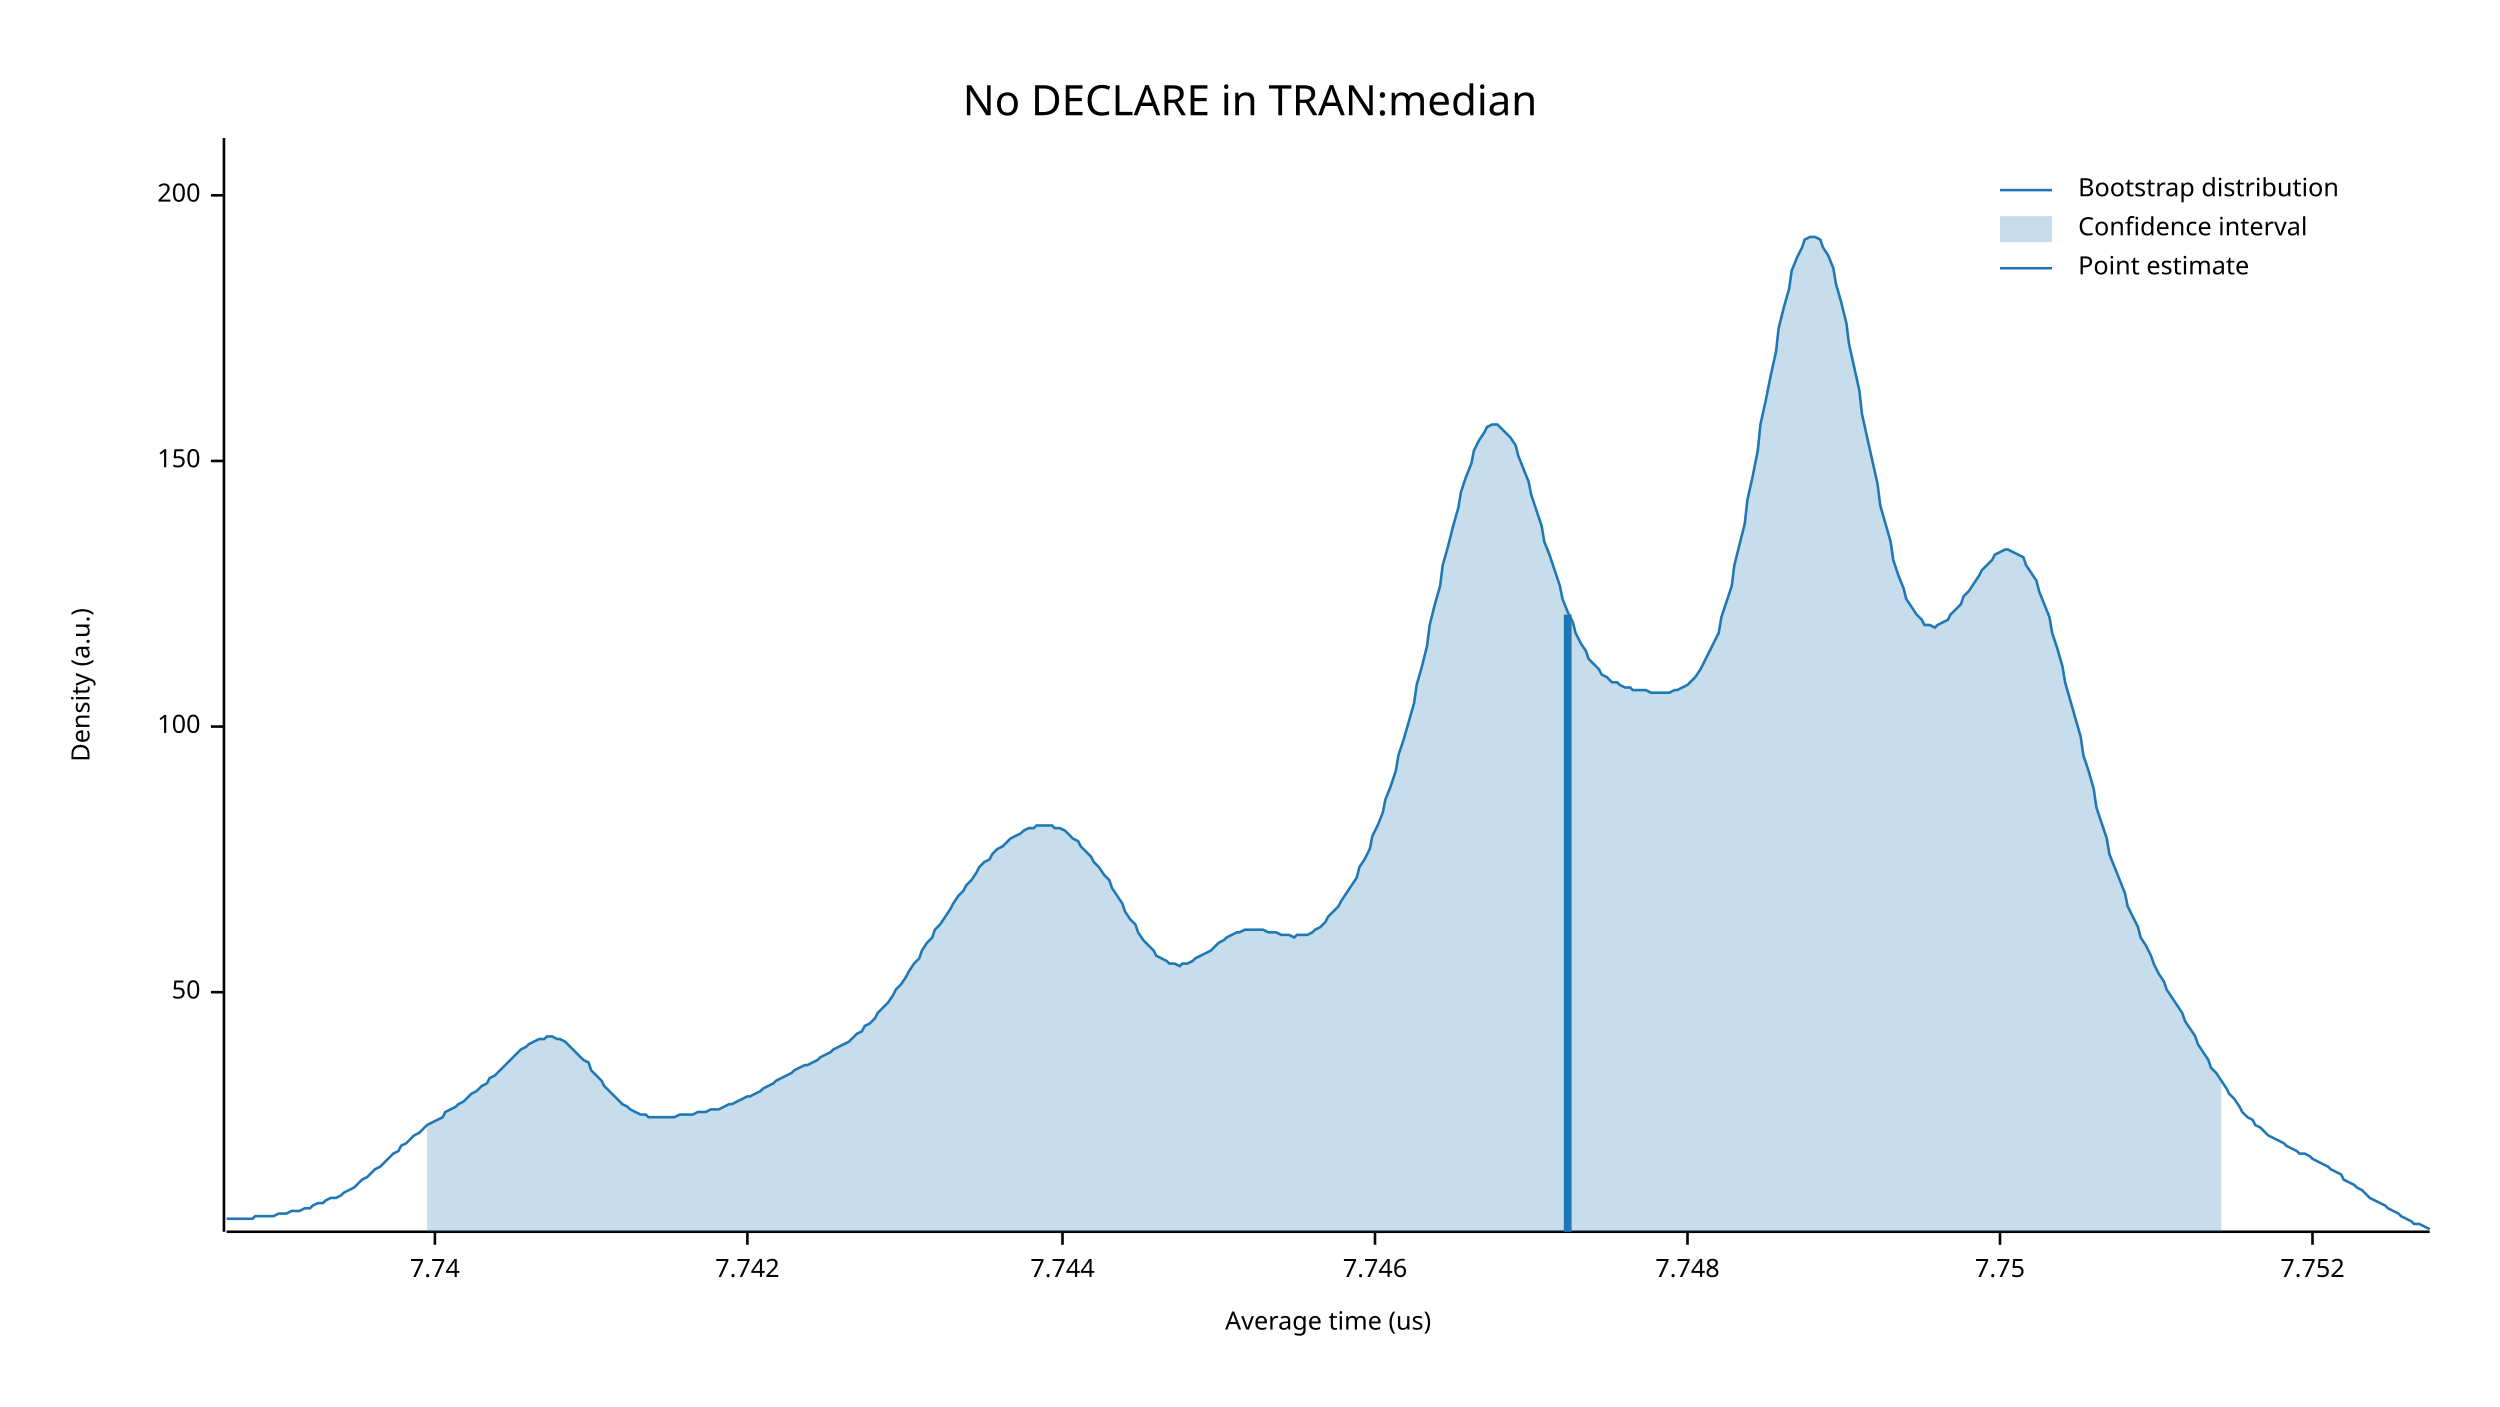
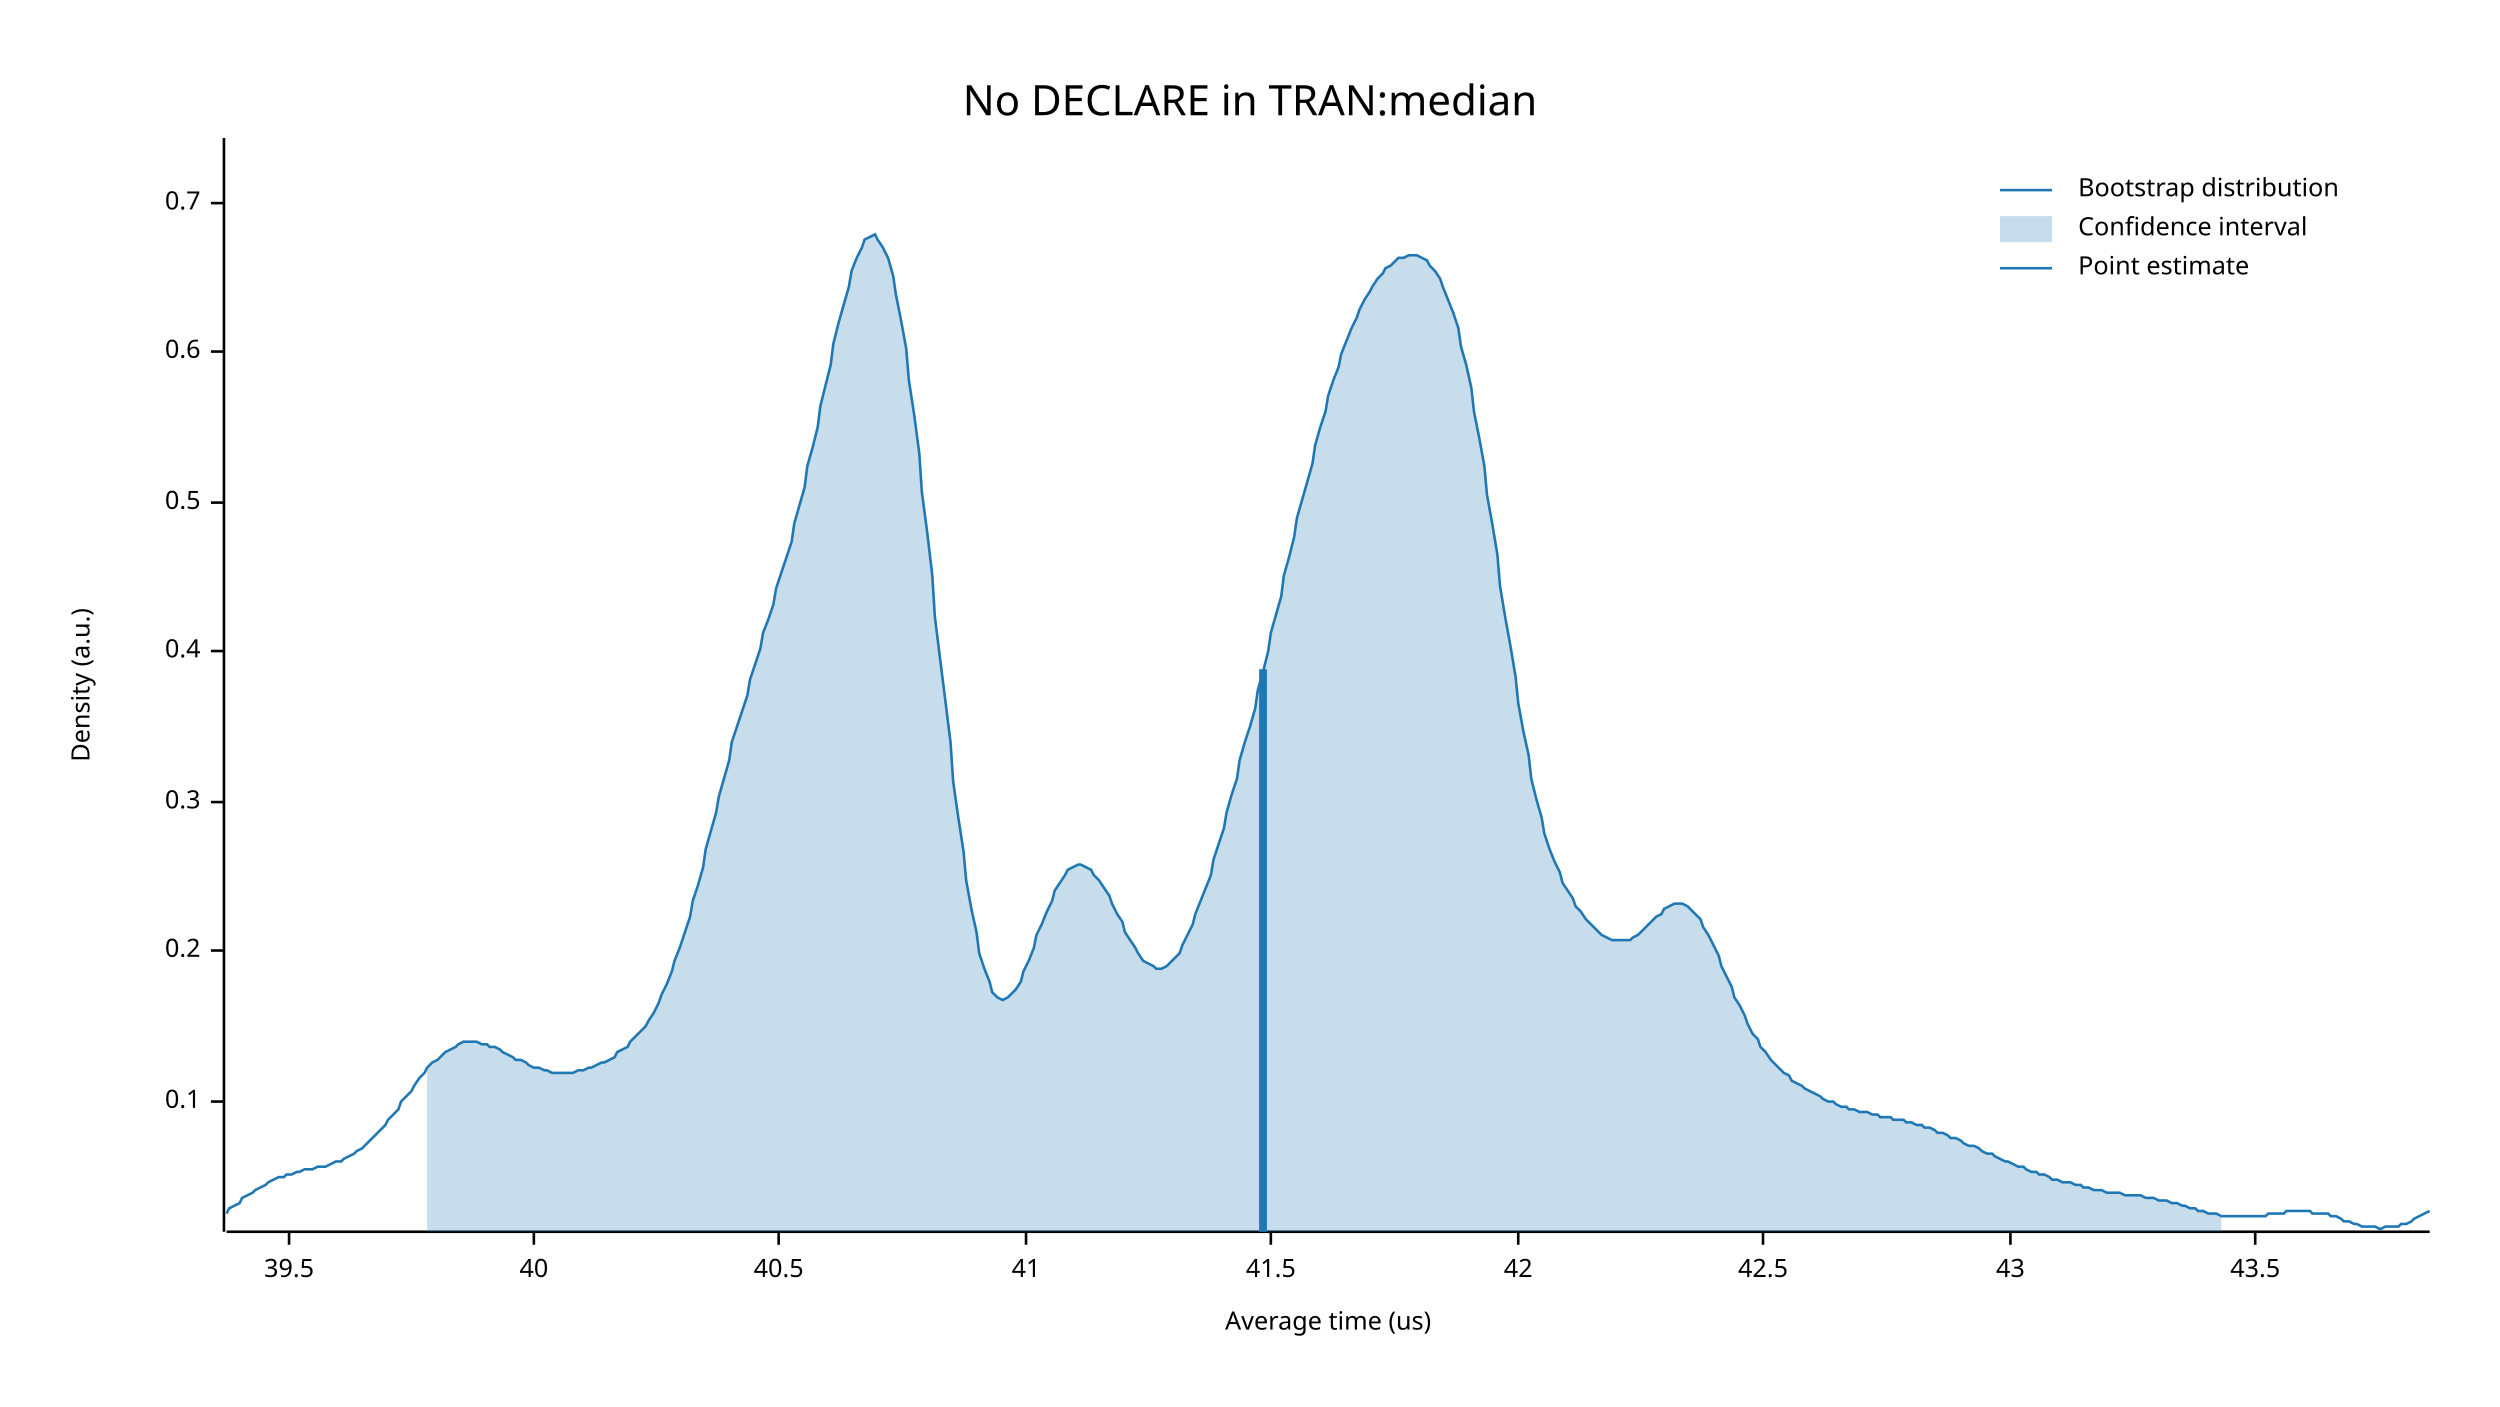
<svg xmlns="http://www.w3.org/2000/svg" width="960" height="540" viewBox="0 0 960 540">
  <text x="480" y="32" dy="0.76em" text-anchor="middle" font-family="sans-serif" font-size="16.129" opacity="1" fill="#000000">
No DECLARE in TRAN:median
</text>
  <text x="27" y="263" dy="0.76em" text-anchor="middle" font-family="sans-serif" font-size="9.677" opacity="1" fill="#000000" transform="rotate(270, 27, 263)">
Density (a.u.)
</text>
  <text x="510" y="513" dy="-0.5ex" text-anchor="middle" font-family="sans-serif" font-size="9.677" opacity="1" fill="#000000">
Average time (us)
</text>
  <polyline fill="none" opacity="1" stroke="#000000" stroke-width="1" points="86,53 86,473 " />
-   <text x="77" y="381" dy="0.5ex" text-anchor="end" font-family="sans-serif" font-size="9.677" opacity="1" fill="#000000">
- 50
+   <text x="77" y="423" dy="0.5ex" text-anchor="end" font-family="sans-serif" font-size="9.677" opacity="1" fill="#000000">
+ 0.1
</text>
-   <polyline fill="none" opacity="1" stroke="#000000" stroke-width="1" points="81,381 86,381 " />
-   <text x="77" y="279" dy="0.5ex" text-anchor="end" font-family="sans-serif" font-size="9.677" opacity="1" fill="#000000">
- 100
+   <polyline fill="none" opacity="1" stroke="#000000" stroke-width="1" points="81,423 86,423 " />
+   <text x="77" y="365" dy="0.5ex" text-anchor="end" font-family="sans-serif" font-size="9.677" opacity="1" fill="#000000">
+ 0.2
</text>
-   <polyline fill="none" opacity="1" stroke="#000000" stroke-width="1" points="81,279 86,279 " />
-   <text x="77" y="177" dy="0.5ex" text-anchor="end" font-family="sans-serif" font-size="9.677" opacity="1" fill="#000000">
- 150
+   <polyline fill="none" opacity="1" stroke="#000000" stroke-width="1" points="81,365 86,365 " />
+   <text x="77" y="308" dy="0.5ex" text-anchor="end" font-family="sans-serif" font-size="9.677" opacity="1" fill="#000000">
+ 0.3
</text>
-   <polyline fill="none" opacity="1" stroke="#000000" stroke-width="1" points="81,177 86,177 " />
-   <text x="77" y="75" dy="0.5ex" text-anchor="end" font-family="sans-serif" font-size="9.677" opacity="1" fill="#000000">
- 200
+   <polyline fill="none" opacity="1" stroke="#000000" stroke-width="1" points="81,308 86,308 " />
+   <text x="77" y="250" dy="0.5ex" text-anchor="end" font-family="sans-serif" font-size="9.677" opacity="1" fill="#000000">
+ 0.4
</text>
-   <polyline fill="none" opacity="1" stroke="#000000" stroke-width="1" points="81,75 86,75 " />
+   <polyline fill="none" opacity="1" stroke="#000000" stroke-width="1" points="81,250 86,250 " />
+   <text x="77" y="193" dy="0.5ex" text-anchor="end" font-family="sans-serif" font-size="9.677" opacity="1" fill="#000000">
+ 0.5
+ </text>
+   <polyline fill="none" opacity="1" stroke="#000000" stroke-width="1" points="81,193 86,193 " />
+   <text x="77" y="135" dy="0.5ex" text-anchor="end" font-family="sans-serif" font-size="9.677" opacity="1" fill="#000000">
+ 0.6
+ </text>
+   <polyline fill="none" opacity="1" stroke="#000000" stroke-width="1" points="81,135 86,135 " />
+   <text x="77" y="78" dy="0.5ex" text-anchor="end" font-family="sans-serif" font-size="9.677" opacity="1" fill="#000000">
+ 0.7
+ </text>
+   <polyline fill="none" opacity="1" stroke="#000000" stroke-width="1" points="81,78 86,78 " />
  <polyline fill="none" opacity="1" stroke="#000000" stroke-width="1" points="87,473 933,473 " />
-   <text x="167" y="483" dy="0.76em" text-anchor="middle" font-family="sans-serif" font-size="9.677" opacity="1" fill="#000000">
- 7.74
+   <text x="111" y="483" dy="0.76em" text-anchor="middle" font-family="sans-serif" font-size="9.677" opacity="1" fill="#000000">
+ 39.5
</text>
-   <polyline fill="none" opacity="1" stroke="#000000" stroke-width="1" points="167,473 167,478 " />
-   <text x="287" y="483" dy="0.76em" text-anchor="middle" font-family="sans-serif" font-size="9.677" opacity="1" fill="#000000">
- 7.742
+   <polyline fill="none" opacity="1" stroke="#000000" stroke-width="1" points="111,473 111,478 " />
+   <text x="205" y="483" dy="0.76em" text-anchor="middle" font-family="sans-serif" font-size="9.677" opacity="1" fill="#000000">
+ 40
</text>
-   <polyline fill="none" opacity="1" stroke="#000000" stroke-width="1" points="287,473 287,478 " />
-   <text x="408" y="483" dy="0.76em" text-anchor="middle" font-family="sans-serif" font-size="9.677" opacity="1" fill="#000000">
- 7.744
+   <polyline fill="none" opacity="1" stroke="#000000" stroke-width="1" points="205,473 205,478 " />
+   <text x="299" y="483" dy="0.76em" text-anchor="middle" font-family="sans-serif" font-size="9.677" opacity="1" fill="#000000">
+ 40.5
</text>
-   <polyline fill="none" opacity="1" stroke="#000000" stroke-width="1" points="408,473 408,478 " />
-   <text x="528" y="483" dy="0.76em" text-anchor="middle" font-family="sans-serif" font-size="9.677" opacity="1" fill="#000000">
- 7.746
+   <polyline fill="none" opacity="1" stroke="#000000" stroke-width="1" points="299,473 299,478 " />
+   <text x="394" y="483" dy="0.76em" text-anchor="middle" font-family="sans-serif" font-size="9.677" opacity="1" fill="#000000">
+ 41
</text>
-   <polyline fill="none" opacity="1" stroke="#000000" stroke-width="1" points="528,473 528,478 " />
-   <text x="648" y="483" dy="0.76em" text-anchor="middle" font-family="sans-serif" font-size="9.677" opacity="1" fill="#000000">
- 7.748
+   <polyline fill="none" opacity="1" stroke="#000000" stroke-width="1" points="394,473 394,478 " />
+   <text x="488" y="483" dy="0.76em" text-anchor="middle" font-family="sans-serif" font-size="9.677" opacity="1" fill="#000000">
+ 41.5
</text>
-   <polyline fill="none" opacity="1" stroke="#000000" stroke-width="1" points="648,473 648,478 " />
-   <text x="768" y="483" dy="0.76em" text-anchor="middle" font-family="sans-serif" font-size="9.677" opacity="1" fill="#000000">
- 7.75
+   <polyline fill="none" opacity="1" stroke="#000000" stroke-width="1" points="488,473 488,478 " />
+   <text x="583" y="483" dy="0.76em" text-anchor="middle" font-family="sans-serif" font-size="9.677" opacity="1" fill="#000000">
+ 42
</text>
-   <polyline fill="none" opacity="1" stroke="#000000" stroke-width="1" points="768,473 768,478 " />
-   <text x="888" y="483" dy="0.76em" text-anchor="middle" font-family="sans-serif" font-size="9.677" opacity="1" fill="#000000">
- 7.752
+   <polyline fill="none" opacity="1" stroke="#000000" stroke-width="1" points="583,473 583,478 " />
+   <text x="677" y="483" dy="0.76em" text-anchor="middle" font-family="sans-serif" font-size="9.677" opacity="1" fill="#000000">
+ 42.5
</text>
-   <polyline fill="none" opacity="1" stroke="#000000" stroke-width="1" points="888,473 888,478 " />
-   <polyline fill="none" opacity="1" stroke="#1F78B4" stroke-width="1" points="87,468 88,468 90,468 92,468 93,468 95,468 97,468 98,467 100,467 102,467 103,467 105,467 107,466 109,466 110,466 112,465 114,465 115,465 117,464 119,464 120,463 122,462 124,462 125,461 127,460 129,460 131,459 132,458 134,457 136,456 137,455 139,453 141,452 142,451 144,449 146,448 148,446 149,445 151,443 153,442 154,440 156,439 158,437 159,436 161,435 163,433 164,432 166,431 168,430 170,429 171,427 173,426 175,425 176,424 178,423 180,421 181,420 183,419 185,417 187,416 188,414 190,413 192,411 193,410 195,408 197,406 198,405 200,403 202,402 203,401 205,400 207,399 209,399 210,398 212,398 214,399 215,399 217,400 219,402 220,403 222,405 224,407 226,408 227,411 229,413 231,415 232,417 234,419 236,421 237,422 239,424 241,425 242,426 244,427 246,428 248,428 249,429 251,429 253,429 254,429 256,429 258,429 259,429 261,428 263,428 265,428 266,428 268,427 270,427 271,427 273,426 275,426 276,426 278,425 280,424 281,424 283,423 285,422 287,421 288,421 290,420 292,419 293,418 295,417 297,416 298,415 300,414 302,413 304,412 305,411 307,410 309,409 310,409 312,408 314,407 315,406 317,405 319,404 320,403 322,402 324,401 326,400 327,399 329,397 331,396 332,394 334,393 336,391 337,389 339,387 341,385 343,382 344,380 346,378 348,375 349,373 351,370 353,368 354,365 356,362 358,360 359,357 361,355 363,352 365,349 366,347 368,344 370,342 371,340 373,338 375,335 376,333 378,331 380,330 381,328 383,326 385,325 387,323 388,322 390,321 392,320 393,319 395,318 397,318 398,317 400,317 402,317 404,317 405,318 407,318 409,319 410,320 412,322 414,323 415,325 417,327 419,329 420,331 422,333 424,336 426,338 427,341 429,344 431,347 432,350 434,353 436,355 437,358 439,361 441,363 443,365 444,367 446,368 448,369 449,370 451,370 453,371 454,370 456,370 458,369 459,368 461,367 463,366 465,365 466,364 468,362 470,361 471,360 473,359 475,358 476,358 478,357 480,357 482,357 483,357 485,357 487,358 488,358 490,358 492,359 493,359 495,359 497,360 498,359 500,359 502,359 504,358 505,357 507,356 509,354 510,352 512,350 514,348 515,346 517,343 519,340 521,337 522,333 524,330 526,326 527,321 529,317 531,312 532,307 534,302 536,296 537,290 539,284 541,277 543,270 544,263 546,256 548,248 549,240 551,232 553,225 554,217 556,210 558,202 560,195 561,189 563,183 565,178 566,173 568,169 570,166 571,164 573,163 575,163 576,164 578,166 580,168 582,171 583,175 585,180 587,185 588,190 590,196 592,202 593,208 595,213 597,219 599,225 600,230 602,235 604,239 605,243 607,247 609,250 610,253 612,255 614,257 615,259 617,260 619,262 621,262 622,263 624,264 626,264 627,265 629,265 631,265 632,265 634,266 636,266 638,266 639,266 641,266 643,265 644,265 646,264 648,263 649,262 651,260 653,257 654,255 656,251 658,247 660,243 661,237 663,231 665,225 666,217 668,209 670,201 671,192 673,183 675,173 676,163 678,154 680,144 682,135 683,126 685,118 687,111 688,104 690,99 692,95 693,92 695,91 697,91 699,92 700,95 702,98 704,103 705,109 707,116 709,124 710,132 712,141 714,150 715,159 717,168 719,177 721,186 722,194 724,201 726,208 727,215 729,221 731,226 732,230 734,233 736,236 738,238 739,240 741,240 743,241 744,240 746,239 748,238 749,236 751,234 753,232 754,229 756,227 758,224 760,221 761,219 763,217 765,215 766,213 768,212 770,211 771,211 773,212 775,213 777,214 778,217 780,220 782,223 783,227 785,232 787,237 788,243 790,249 792,256 793,262 795,269 797,276 799,283 800,290 802,296 804,303 805,310 807,316 809,322 810,328 812,333 814,338 816,343 817,348 819,352 821,356 822,360 824,363 826,367 827,370 829,374 831,377 832,380 834,383 836,386 838,389 839,392 841,395 843,398 844,401 846,404 848,407 849,410 851,412 853,415 855,418 856,420 858,422 860,425 861,427 863,429 865,430 866,432 868,433 870,435 871,436 873,437 875,438 877,439 878,440 880,441 882,442 883,443 885,443 887,444 888,445 890,446 892,447 894,448 895,449 897,450 899,451 900,453 902,454 904,455 905,456 907,457 909,459 910,460 912,461 914,462 916,463 917,464 919,465 921,466 922,467 924,468 926,469 927,470 929,470 931,471 933,472 " />
-   <polygon opacity="0.25" fill="#1F78B4" points="164,432 166,431 168,430 170,429 171,427 173,426 175,425 176,424 178,423 180,421 181,420 183,419 185,417 187,416 188,414 190,413 192,411 193,410 195,408 197,406 198,405 200,403 202,402 203,401 205,400 207,399 209,399 210,398 212,398 214,399 215,399 217,400 219,402 220,403 222,405 224,407 226,408 227,411 229,413 231,415 232,417 234,419 236,421 237,422 239,424 241,425 242,426 244,427 246,428 248,428 249,429 251,429 253,429 254,429 256,429 258,429 259,429 261,428 263,428 265,428 266,428 268,427 270,427 271,427 273,426 275,426 276,426 278,425 280,424 281,424 283,423 285,422 287,421 288,421 290,420 292,419 293,418 295,417 297,416 298,415 300,414 302,413 304,412 305,411 307,410 309,409 310,409 312,408 314,407 315,406 317,405 319,404 320,403 322,402 324,401 326,400 327,399 329,397 331,396 332,394 334,393 336,391 337,389 339,387 341,385 343,382 344,380 346,378 348,375 349,373 351,370 353,368 354,365 356,362 358,360 359,357 361,355 363,352 365,349 366,347 368,344 370,342 371,340 373,338 375,335 376,333 378,331 380,330 381,328 383,326 385,325 387,323 388,322 390,321 392,320 393,319 395,318 397,318 398,317 400,317 402,317 404,317 405,318 407,318 409,319 410,320 412,322 414,323 415,325 417,327 419,329 420,331 422,333 424,336 426,338 427,341 429,344 431,347 432,350 434,353 436,355 437,358 439,361 441,363 443,365 444,367 446,368 448,369 449,370 451,370 453,371 454,370 456,370 458,369 459,368 461,367 463,366 465,365 466,364 468,362 470,361 471,360 473,359 475,358 476,358 478,357 480,357 482,357 483,357 485,357 487,358 488,358 490,358 492,359 493,359 495,359 497,360 498,359 500,359 502,359 504,358 505,357 507,356 509,354 510,352 512,350 514,348 515,346 517,343 519,340 521,337 522,333 524,330 526,326 527,321 529,317 531,312 532,307 534,302 536,296 537,290 539,284 541,277 543,270 544,263 546,256 548,248 549,240 551,232 553,225 554,217 556,210 558,202 560,195 561,189 563,183 565,178 566,173 568,169 570,166 571,164 573,163 575,163 576,164 578,166 580,168 582,171 583,175 585,180 587,185 588,190 590,196 592,202 593,208 595,213 597,219 599,225 600,230 602,235 604,239 605,243 607,247 609,250 610,253 612,255 614,257 615,259 617,260 619,262 621,262 622,263 624,264 626,264 627,265 629,265 631,265 632,265 634,266 636,266 638,266 639,266 641,266 643,265 644,265 646,264 648,263 649,262 651,260 653,257 654,255 656,251 658,247 660,243 661,237 663,231 665,225 666,217 668,209 670,201 671,192 673,183 675,173 676,163 678,154 680,144 682,135 683,126 685,118 687,111 688,104 690,99 692,95 693,92 695,91 697,91 699,92 700,95 702,98 704,103 705,109 707,116 709,124 710,132 712,141 714,150 715,159 717,168 719,177 721,186 722,194 724,201 726,208 727,215 729,221 731,226 732,230 734,233 736,236 738,238 739,240 741,240 743,241 744,240 746,239 748,238 749,236 751,234 753,232 754,229 756,227 758,224 760,221 761,219 763,217 765,215 766,213 768,212 770,211 771,211 773,212 775,213 777,214 778,217 780,220 782,223 783,227 785,232 787,237 788,243 790,249 792,256 793,262 795,269 797,276 799,283 800,290 802,296 804,303 805,310 807,316 809,322 810,328 812,333 814,338 816,343 817,348 819,352 821,356 822,360 824,363 826,367 827,370 829,374 831,377 832,380 834,383 836,386 838,389 839,392 841,395 843,398 844,401 846,404 848,407 849,410 851,412 853,415 853,473 164,473 " />
-   <polyline fill="none" opacity="1" stroke="#1F78B4" stroke-width="3" points="602,473 602,236 " />
+   <polyline fill="none" opacity="1" stroke="#000000" stroke-width="1" points="677,473 677,478 " />
+   <text x="772" y="483" dy="0.76em" text-anchor="middle" font-family="sans-serif" font-size="9.677" opacity="1" fill="#000000">
+ 43
+ </text>
+   <polyline fill="none" opacity="1" stroke="#000000" stroke-width="1" points="772,473 772,478 " />
+   <text x="866" y="483" dy="0.76em" text-anchor="middle" font-family="sans-serif" font-size="9.677" opacity="1" fill="#000000">
+ 43.5
+ </text>
+   <polyline fill="none" opacity="1" stroke="#000000" stroke-width="1" points="866,473 866,478 " />
+   <polyline fill="none" opacity="1" stroke="#1F78B4" stroke-width="1" points="87,466 88,464 90,463 92,462 93,460 95,459 97,458 98,457 100,456 102,455 103,454 105,453 107,452 109,452 110,451 112,451 114,450 115,450 117,449 119,449 120,449 122,448 124,448 125,448 127,447 129,446 131,446 132,445 134,444 136,443 137,442 139,441 141,439 142,438 144,436 146,434 148,432 149,430 151,428 153,426 154,423 156,421 158,419 159,417 161,414 163,412 164,410 166,408 168,407 170,405 171,404 173,403 175,402 176,401 178,400 180,400 181,400 183,400 185,401 187,401 188,402 190,402 192,403 193,404 195,405 197,406 198,407 200,407 202,408 203,409 205,410 207,410 209,411 210,411 212,412 214,412 215,412 217,412 219,412 220,412 222,411 224,411 226,410 227,410 229,409 231,408 232,408 234,407 236,406 237,404 239,403 241,402 242,400 244,398 246,396 248,394 249,392 251,389 253,385 254,382 256,378 258,373 259,369 261,364 263,358 265,352 266,346 268,340 270,333 271,326 273,319 275,312 276,306 278,299 280,292 281,285 283,279 285,273 287,267 288,261 290,255 292,249 293,243 295,238 297,232 298,226 300,220 302,214 304,208 305,201 307,194 309,187 310,179 312,172 314,164 315,156 317,148 319,140 320,132 322,124 324,117 326,110 327,104 329,99 331,95 332,92 334,91 336,90 337,92 339,95 341,99 343,106 344,113 346,123 348,134 349,146 351,159 353,174 354,189 356,204 358,221 359,237 361,253 363,269 365,285 366,300 368,314 370,327 371,338 373,349 375,358 376,366 378,372 380,377 381,381 383,383 385,384 387,383 388,382 390,380 392,377 393,373 395,369 397,364 398,359 400,355 402,350 404,346 405,342 407,339 409,336 410,334 412,333 414,332 415,332 417,333 419,334 420,336 422,338 424,341 426,344 427,347 429,351 431,354 432,358 434,361 436,364 437,366 439,369 441,370 443,371 444,372 446,372 448,371 449,370 451,368 453,366 454,363 456,359 458,355 459,351 461,346 463,341 465,336 466,330 468,324 470,318 471,312 473,305 475,299 476,292 478,285 480,279 482,272 483,265 485,258 487,250 488,243 490,236 492,229 493,221 495,214 497,206 498,199 500,192 502,185 504,178 505,171 507,164 509,158 510,152 512,146 514,141 515,136 517,131 519,126 521,122 522,119 524,115 526,112 527,110 529,107 531,105 532,103 534,102 536,100 537,99 539,99 541,98 543,98 544,98 546,99 548,100 549,102 551,104 553,107 554,110 556,115 558,120 560,126 561,133 563,140 565,149 566,158 568,168 570,179 571,190 573,201 575,213 576,225 578,237 580,248 582,260 583,270 585,281 587,290 588,299 590,307 592,314 593,320 595,326 597,331 599,335 600,339 602,342 604,345 605,348 607,350 609,353 610,354 612,356 614,358 615,359 617,360 619,361 621,361 622,361 624,361 626,361 627,360 629,359 631,357 632,356 634,354 636,352 638,351 639,349 641,348 643,347 644,347 646,347 648,348 649,349 651,351 653,353 654,356 656,359 658,363 660,367 661,371 663,375 665,379 666,383 668,386 670,390 671,393 673,397 675,399 676,402 678,404 680,407 682,409 683,410 685,412 687,413 688,415 690,416 692,417 693,418 695,419 697,420 699,421 700,422 702,423 704,423 705,424 707,425 709,425 710,426 712,426 714,427 715,427 717,427 719,428 721,428 722,429 724,429 726,429 727,430 729,430 731,430 732,431 734,431 736,432 738,432 739,433 741,433 743,434 744,435 746,435 748,436 749,437 751,437 753,438 754,439 756,440 758,440 760,441 761,442 763,443 765,443 766,444 768,445 770,446 771,446 773,447 775,448 777,448 778,449 780,450 782,450 783,451 785,451 787,452 788,453 790,453 792,454 793,454 795,454 797,455 799,455 800,456 802,456 804,457 805,457 807,457 809,458 810,458 812,458 814,458 816,459 817,459 819,459 821,459 822,459 824,460 826,460 827,460 829,461 831,461 832,461 834,462 836,462 838,463 839,463 841,464 843,464 844,465 846,465 848,466 849,466 851,466 853,467 855,467 856,467 858,467 860,467 861,467 863,467 865,467 866,467 868,467 870,467 871,466 873,466 875,466 877,466 878,465 880,465 882,465 883,465 885,465 887,465 888,466 890,466 892,466 894,466 895,467 897,467 899,468 900,469 902,469 904,470 905,470 907,471 909,471 910,471 912,471 914,472 916,471 917,471 919,471 921,471 922,470 924,470 926,469 927,468 929,467 931,466 933,465 " />
+   <polygon opacity="0.25" fill="#1F78B4" points="164,410 166,408 168,407 170,405 171,404 173,403 175,402 176,401 178,400 180,400 181,400 183,400 185,401 187,401 188,402 190,402 192,403 193,404 195,405 197,406 198,407 200,407 202,408 203,409 205,410 207,410 209,411 210,411 212,412 214,412 215,412 217,412 219,412 220,412 222,411 224,411 226,410 227,410 229,409 231,408 232,408 234,407 236,406 237,404 239,403 241,402 242,400 244,398 246,396 248,394 249,392 251,389 253,385 254,382 256,378 258,373 259,369 261,364 263,358 265,352 266,346 268,340 270,333 271,326 273,319 275,312 276,306 278,299 280,292 281,285 283,279 285,273 287,267 288,261 290,255 292,249 293,243 295,238 297,232 298,226 300,220 302,214 304,208 305,201 307,194 309,187 310,179 312,172 314,164 315,156 317,148 319,140 320,132 322,124 324,117 326,110 327,104 329,99 331,95 332,92 334,91 336,90 337,92 339,95 341,99 343,106 344,113 346,123 348,134 349,146 351,159 353,174 354,189 356,204 358,221 359,237 361,253 363,269 365,285 366,300 368,314 370,327 371,338 373,349 375,358 376,366 378,372 380,377 381,381 383,383 385,384 387,383 388,382 390,380 392,377 393,373 395,369 397,364 398,359 400,355 402,350 404,346 405,342 407,339 409,336 410,334 412,333 414,332 415,332 417,333 419,334 420,336 422,338 424,341 426,344 427,347 429,351 431,354 432,358 434,361 436,364 437,366 439,369 441,370 443,371 444,372 446,372 448,371 449,370 451,368 453,366 454,363 456,359 458,355 459,351 461,346 463,341 465,336 466,330 468,324 470,318 471,312 473,305 475,299 476,292 478,285 480,279 482,272 483,265 485,258 487,250 488,243 490,236 492,229 493,221 495,214 497,206 498,199 500,192 502,185 504,178 505,171 507,164 509,158 510,152 512,146 514,141 515,136 517,131 519,126 521,122 522,119 524,115 526,112 527,110 529,107 531,105 532,103 534,102 536,100 537,99 539,99 541,98 543,98 544,98 546,99 548,100 549,102 551,104 553,107 554,110 556,115 558,120 560,126 561,133 563,140 565,149 566,158 568,168 570,179 571,190 573,201 575,213 576,225 578,237 580,248 582,260 583,270 585,281 587,290 588,299 590,307 592,314 593,320 595,326 597,331 599,335 600,339 602,342 604,345 605,348 607,350 609,353 610,354 612,356 614,358 615,359 617,360 619,361 621,361 622,361 624,361 626,361 627,360 629,359 631,357 632,356 634,354 636,352 638,351 639,349 641,348 643,347 644,347 646,347 648,348 649,349 651,351 653,353 654,356 656,359 658,363 660,367 661,371 663,375 665,379 666,383 668,386 670,390 671,393 673,397 675,399 676,402 678,404 680,407 682,409 683,410 685,412 687,413 688,415 690,416 692,417 693,418 695,419 697,420 699,421 700,422 702,423 704,423 705,424 707,425 709,425 710,426 712,426 714,427 715,427 717,427 719,428 721,428 722,429 724,429 726,429 727,430 729,430 731,430 732,431 734,431 736,432 738,432 739,433 741,433 743,434 744,435 746,435 748,436 749,437 751,437 753,438 754,439 756,440 758,440 760,441 761,442 763,443 765,443 766,444 768,445 770,446 771,446 773,447 775,448 777,448 778,449 780,450 782,450 783,451 785,451 787,452 788,453 790,453 792,454 793,454 795,454 797,455 799,455 800,456 802,456 804,457 805,457 807,457 809,458 810,458 812,458 814,458 816,459 817,459 819,459 821,459 822,459 824,460 826,460 827,460 829,461 831,461 832,461 834,462 836,462 838,463 839,463 841,464 843,464 844,465 846,465 848,466 849,466 851,466 853,467 853,473 164,473 " />
+   <polyline fill="none" opacity="1" stroke="#1F78B4" stroke-width="3" points="485,473 485,257 " />
  <text x="798" y="68" dy="0.76em" text-anchor="start" font-family="sans-serif" font-size="9.677" opacity="1" fill="#000000">
Bootstrap distribution
</text>
  <text x="798" y="83" dy="0.76em" text-anchor="start" font-family="sans-serif" font-size="9.677" opacity="1" fill="#000000">
Confidence interval
</text>
  <text x="798" y="98" dy="0.76em" text-anchor="start" font-family="sans-serif" font-size="9.677" opacity="1" fill="#000000">
Point estimate
</text>
  <polyline fill="none" opacity="1" stroke="#1F78B4" stroke-width="1" points="768,73 788,73 " />
  <rect x="768" y="83" width="20" height="10" opacity="0.25" fill="#1F78B4" stroke="none" />
  <polyline fill="none" opacity="1" stroke="#1F78B4" stroke-width="1" points="768,103 788,103 " />
</svg>
